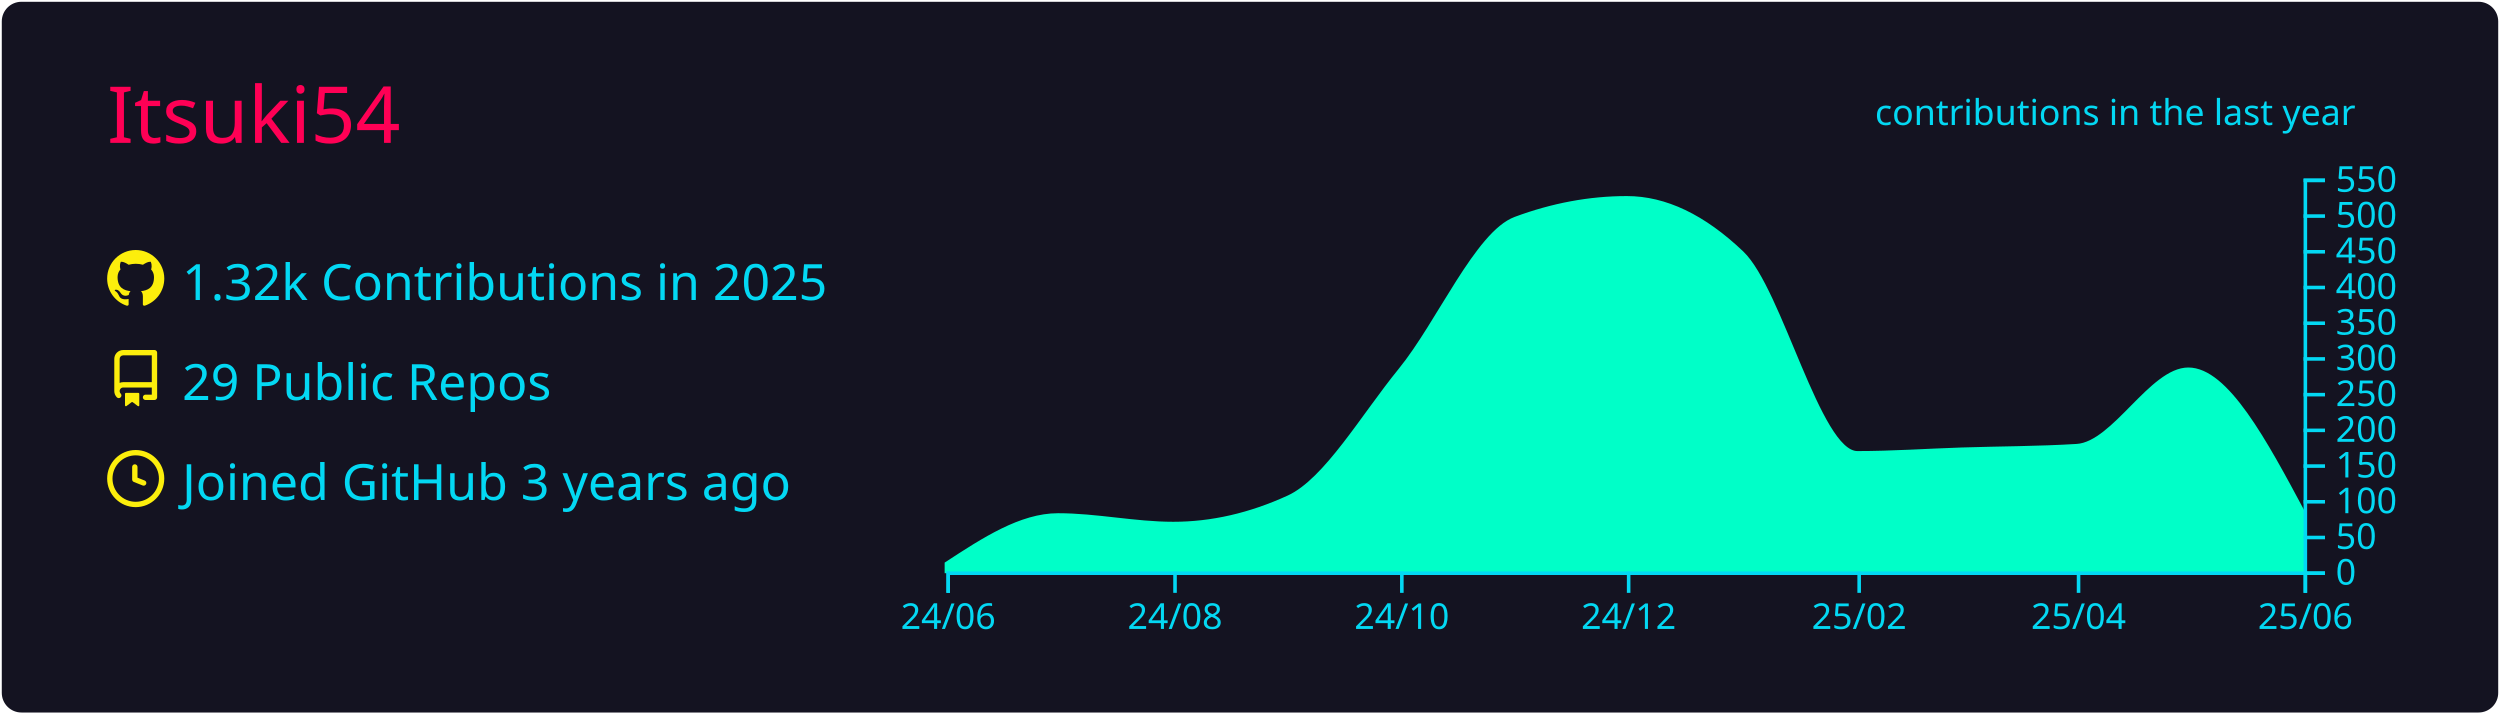
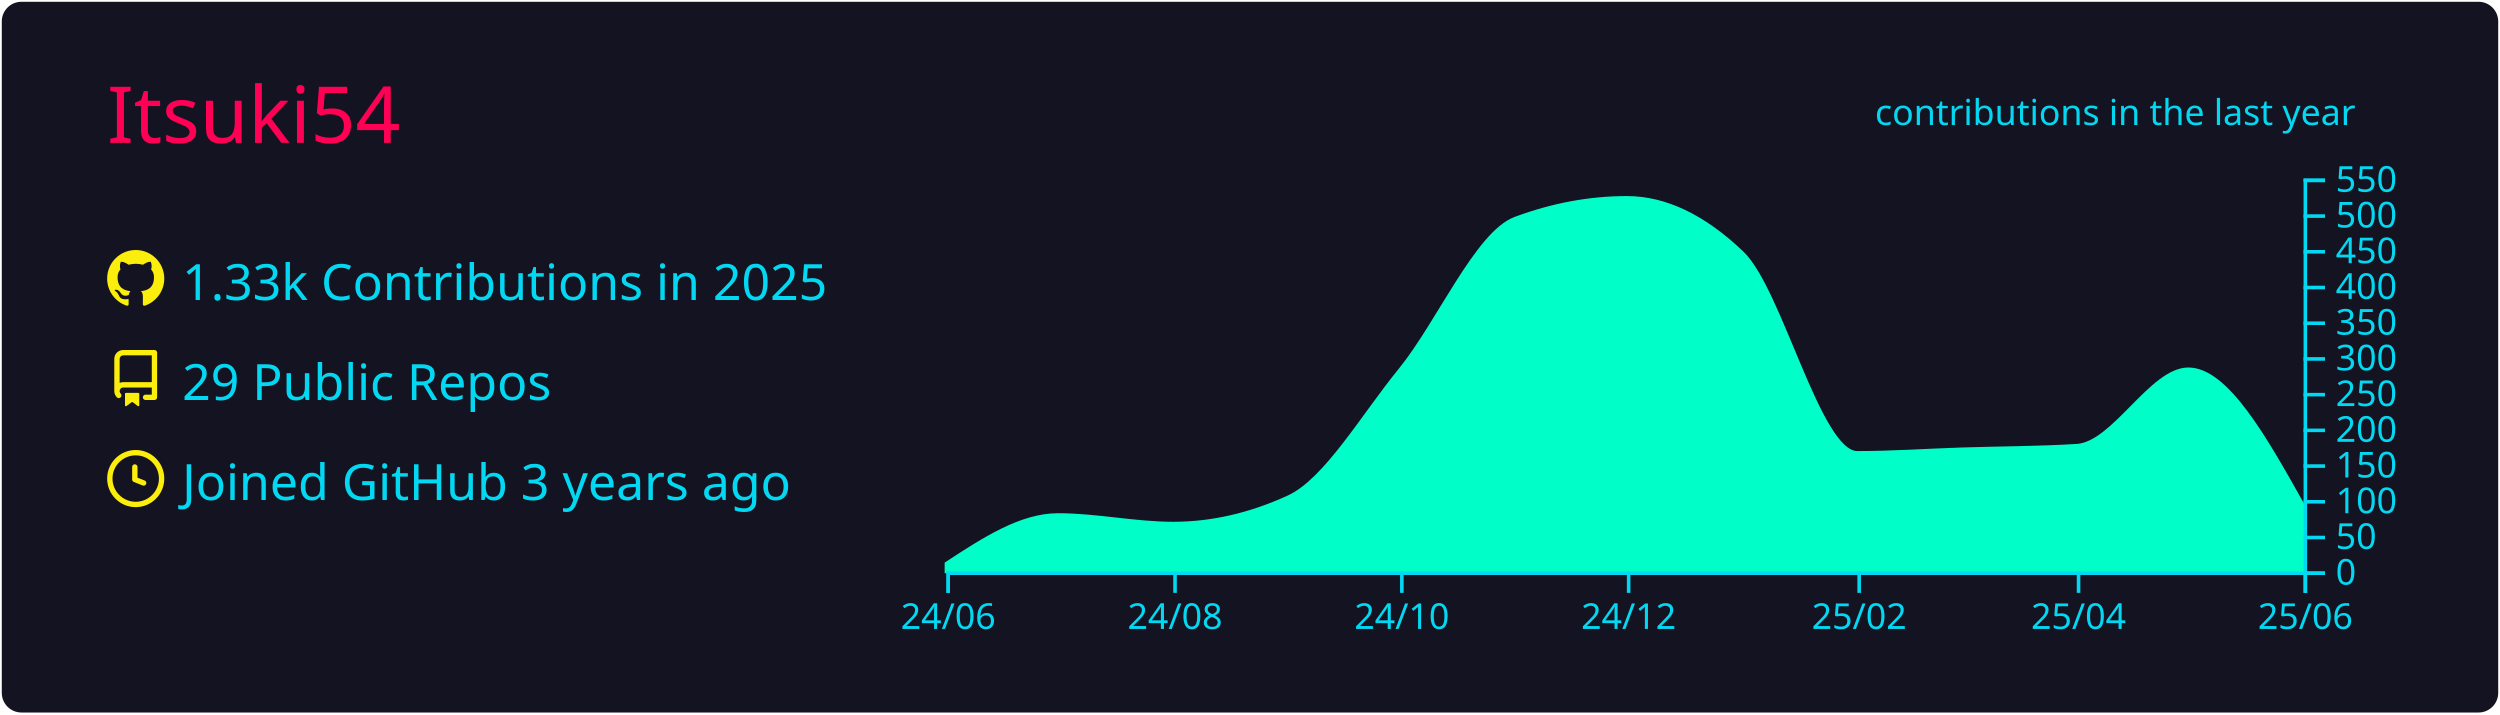
<svg xmlns="http://www.w3.org/2000/svg" width="700" height="200" viewBox="0 0 700 200">
  <style>* {
          font-family: 'Segoe UI', Ubuntu, "Helvetica Neue", Sans-Serif
        }</style>
  <rect x="1" y="1" rx="5" ry="5" height="99%" width="99.714%" stroke="#141321" stroke-width="1" fill="#141321" stroke-opacity="1" />
  <text x="30" y="40" style="font-size: 22px; fill: #ff0055;">Itsuki54</text>
  <g transform="translate(0,40)">
    <g transform="translate(30,30)">
      <g transform="translate(0,0)" width="14" height="14" fill="#fcee0c">
        <path fill-rule="evenodd" d="M8 0C3.58 0 0 3.58 0 8c0 3.54 2.29 6.53 5.47 7.59.4.07.55-.17.55-.38 0-.19-.01-.82-.01-1.49-2.01.37-2.53-.49-2.69-.94-.09-.23-.48-.94-.82-1.13-.28-.15-.68-.52-.01-.53.63-.01 1.08.58 1.23.82.72 1.21 1.87.87 2.33.66.07-.52.28-.87.51-1.07-1.78-.2-3.64-.89-3.64-3.95 0-.87.31-1.59.82-2.15-.08-.2-.36-1.02.08-2.12 0 0 .67-.21 2.2.82.64-.18 1.32-.27 2-.27.68 0 1.36.09 2 .27 1.53-1.04 2.2-.82 2.2-.82.44 1.1.16 1.92.08 2.12.51.56.82 1.27.82 2.15 0 3.07-1.87 3.75-3.65 3.95.29.25.54.73.54 1.48 0 1.07-.01 1.93-.01 2.2 0 .21.15.46.55.38A8.013 8.013 0 0016 8c0-4.42-3.58-8-8-8z" />
      </g>
      <g transform="translate(0,28)" width="14" height="14" fill="#fcee0c">
        <path fill-rule="evenodd" d="M2 2.5A2.5 2.5 0 014.5 0h8.75a.75.75 0 01.75.75v12.5a.75.75 0 01-.75.75h-2.5a.75.75 0 110-1.5h1.75v-2h-8a1 1 0 00-.714 1.7.75.75 0 01-1.072 1.05A2.495 2.495 0 012 11.5v-9zm10.5-1V9h-8c-.356 0-.694.074-1 .208V2.5a1 1 0 011-1h8zM5 12.25v3.25a.25.25 0 00.4.2l1.45-1.087a.25.25 0 01.3 0L8.6 15.7a.25.25 0 00.4-.2v-3.25a.25.25 0 00-.25-.25h-3.5a.25.25 0 00-.25.25z" />
      </g>
      <g transform="translate(0,56)" width="14" height="14" fill="#fcee0c">
        <path fill-rule="evenodd" d="M1.5 8a6.5 6.5 0 1113 0 6.5 6.5 0 01-13 0zM8 0a8 8 0 100 16A8 8 0 008 0zm.5 4.75a.75.75 0 00-1.5 0v3.5a.75.75 0 00.471.696l2.5 1a.75.75 0 00.557-1.392L8.5 7.742V4.75z" />
      </g>
-       <text x="21" y="14" style="fill: #03d8f3; font-size: 14px;">1.32k Contributions in 2025</text>
+       <text x="21" y="14" style="fill: #03d8f3; font-size: 14px;">1.33k Contributions in 2025</text>
      <text x="21" y="42" style="fill: #03d8f3; font-size: 14px;">29 Public Repos</text>
      <text x="21" y="70" style="fill: #03d8f3; font-size: 14px;">Joined GitHub 3 years ago</text>
    </g>
    <g color="#00ffc8" transform="translate(295,10)">
-       <path transform="translate(-30,0)" stroke="#00ffc8" fill="#00ffc8" opacity="1" d="M0,107.8C10.411,101,20.822,94.2,31.233,94.2C41.991,94.2,52.749,96.6,63.507,96.6C74.265,96.6,85.023,94.133,95.781,89.2C106.192,84.426,116.603,66.357,127.014,53.6C137.772,40.418,148.53,15.196,159.288,11.2C169.699,7.333,180.11,5.4,190.521,5.4C201.279,5.4,212.037,10.533,222.795,20.8C233.553,31.067,244.311,76.8,255.068,76.8C264.785,76.8,274.502,76.118,284.219,75.8C294.977,75.448,305.735,75.467,316.493,74.8C326.904,74.155,337.315,53.4,347.726,53.4C358.484,53.4,369.242,73.5,380,93.6L380,110C369.242,110,358.484,110,347.726,110C337.315,110,326.904,110,316.493,110C305.735,110,294.977,110,284.219,110C274.502,110,264.785,110,255.068,110C244.311,110,233.553,110,222.795,110C212.037,110,201.279,110,190.521,110C180.11,110,169.699,110,159.288,110C148.53,110,137.772,110,127.014,110C116.603,110,106.192,110,95.781,110C85.023,110,74.265,110,63.507,110C52.749,110,41.991,110,31.233,110C20.822,110,10.411,110,0,110Z" />
+       <path transform="translate(-30,0)" stroke="#00ffc8" fill="#00ffc8" opacity="1" d="M0,107.8C10.411,101,20.822,94.2,31.233,94.2C41.991,94.2,52.749,96.6,63.507,96.6C74.265,96.6,85.023,94.133,95.781,89.2C106.192,84.426,116.603,66.357,127.014,53.6C137.772,40.418,148.53,15.196,159.288,11.2C169.699,7.333,180.11,5.4,190.521,5.4C201.279,5.4,212.037,10.533,222.795,20.8C233.553,31.067,244.311,76.8,255.068,76.8C264.785,76.8,274.502,76.118,284.219,75.8C294.977,75.448,305.735,75.467,316.493,74.8C326.904,74.155,337.315,53.4,347.726,53.4C358.484,53.4,369.242,72.6,380,91.8L380,110C369.242,110,358.484,110,347.726,110C337.315,110,326.904,110,316.493,110C305.735,110,294.977,110,284.219,110C274.502,110,264.785,110,255.068,110C244.311,110,233.553,110,222.795,110C212.037,110,201.279,110,190.521,110C180.11,110,169.699,110,159.288,110C148.53,110,137.772,110,127.014,110C116.603,110,106.192,110,95.781,110C85.023,110,74.265,110,63.507,110C52.749,110,41.991,110,31.233,110C20.822,110,10.411,110,0,110Z" />
      <g color="#03d8f3" transform="translate(-30,110)" fill="none" font-size="10" font-family="sans-serif" text-anchor="middle">
        <path class="domain" stroke="currentColor" d="M0.5,6V0.5H380.5V6" />
        <g class="tick" opacity="1" transform="translate(0.5,0)">
          <line stroke="currentColor" y2="6" />
          <text fill="currentColor" y="9" dy="0.71em">24/06</text>
        </g>
        <g class="tick" opacity="1" transform="translate(64.00685,0)">
          <line stroke="currentColor" y2="6" />
          <text fill="currentColor" y="9" dy="0.71em">24/08</text>
        </g>
        <g class="tick" opacity="1" transform="translate(127.5137,0)">
          <line stroke="currentColor" y2="6" />
          <text fill="currentColor" y="9" dy="0.71em">24/10</text>
        </g>
        <g class="tick" opacity="1" transform="translate(191.0205,0)">
          <line stroke="currentColor" y2="6" />
          <text fill="currentColor" y="9" dy="0.71em">24/12</text>
        </g>
        <g class="tick" opacity="1" transform="translate(255.5685,0)">
          <line stroke="currentColor" y2="6" />
          <text fill="currentColor" y="9" dy="0.71em">25/02</text>
        </g>
        <g class="tick" opacity="1" transform="translate(316.9932,0)">
          <line stroke="currentColor" y2="6" />
          <text fill="currentColor" y="9" dy="0.71em">25/04</text>
        </g>
        <g class="tick" opacity="1" transform="translate(380.5,0)">
          <line stroke="currentColor" y2="6" />
          <text fill="currentColor" y="9" dy="0.71em">25/06</text>
        </g>
      </g>
      <g color="#03d8f3" transform="translate(350,0)" fill="none" font-size="10" font-family="sans-serif" text-anchor="start">
        <path class="domain" stroke="currentColor" d="M6,110.5H0.5V0.5H6" />
        <g class="tick" opacity="1" transform="translate(0,110.5)">
          <line stroke="currentColor" x2="6" />
          <text fill="currentColor" x="9" dy="0.32em">0</text>
        </g>
        <g class="tick" opacity="1" transform="translate(0,100.5)">
          <line stroke="currentColor" x2="6" />
          <text fill="currentColor" x="9" dy="0.32em">50</text>
        </g>
        <g class="tick" opacity="1" transform="translate(0,90.5)">
          <line stroke="currentColor" x2="6" />
          <text fill="currentColor" x="9" dy="0.32em">100</text>
        </g>
        <g class="tick" opacity="1" transform="translate(0,80.5)">
          <line stroke="currentColor" x2="6" />
          <text fill="currentColor" x="9" dy="0.32em">150</text>
        </g>
        <g class="tick" opacity="1" transform="translate(0,70.5)">
          <line stroke="currentColor" x2="6" />
          <text fill="currentColor" x="9" dy="0.32em">200</text>
        </g>
        <g class="tick" opacity="1" transform="translate(0,60.5)">
          <line stroke="currentColor" x2="6" />
          <text fill="currentColor" x="9" dy="0.32em">250</text>
        </g>
        <g class="tick" opacity="1" transform="translate(0,50.5)">
          <line stroke="currentColor" x2="6" />
          <text fill="currentColor" x="9" dy="0.32em">300</text>
        </g>
        <g class="tick" opacity="1" transform="translate(0,40.5)">
          <line stroke="currentColor" x2="6" />
          <text fill="currentColor" x="9" dy="0.32em">350</text>
        </g>
        <g class="tick" opacity="1" transform="translate(0,30.5)">
          <line stroke="currentColor" x2="6" />
          <text fill="currentColor" x="9" dy="0.32em">400</text>
        </g>
        <g class="tick" opacity="1" transform="translate(0,20.5)">
          <line stroke="currentColor" x2="6" />
          <text fill="currentColor" x="9" dy="0.32em">450</text>
        </g>
        <g class="tick" opacity="1" transform="translate(0,10.5)">
          <line stroke="currentColor" x2="6" />
          <text fill="currentColor" x="9" dy="0.32em">500</text>
        </g>
        <g class="tick" opacity="1" transform="translate(0,0.5)">
          <line stroke="currentColor" x2="6" />
          <text fill="currentColor" x="9" dy="0.32em">550</text>
        </g>
      </g>
      <g>
        <text y="-15" x="230" style="fill: #03d8f3; font-size: 10px;">contributions in the last year</text>
      </g>
    </g>
  </g>
</svg>
